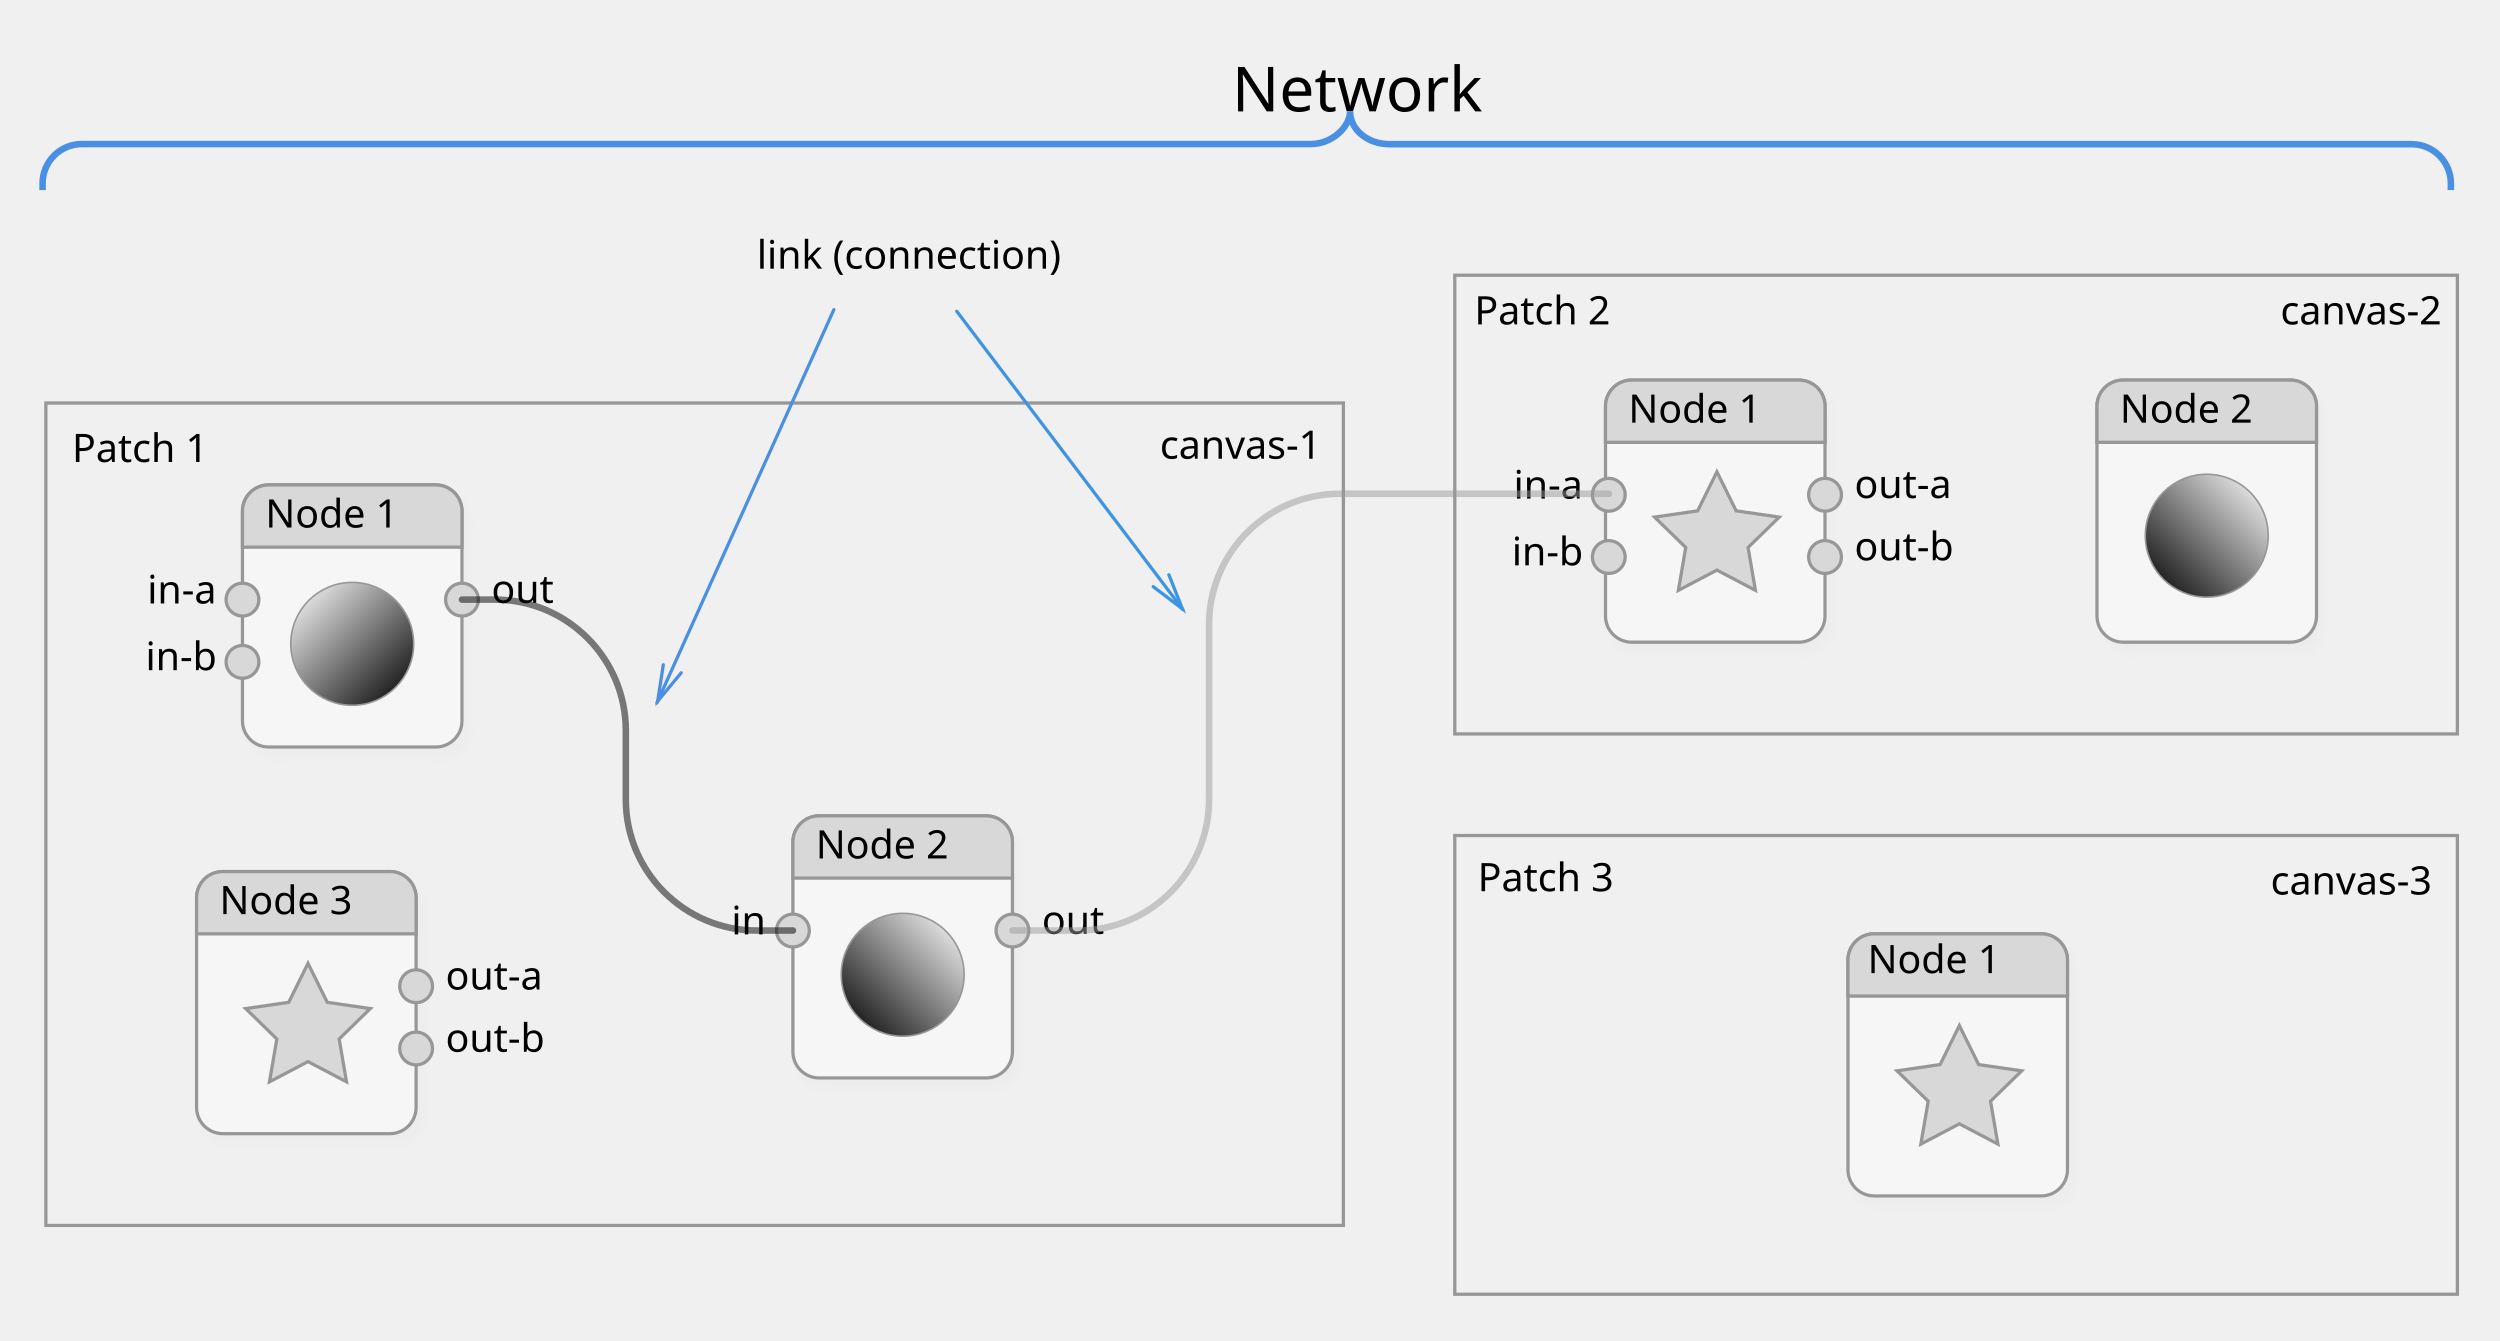
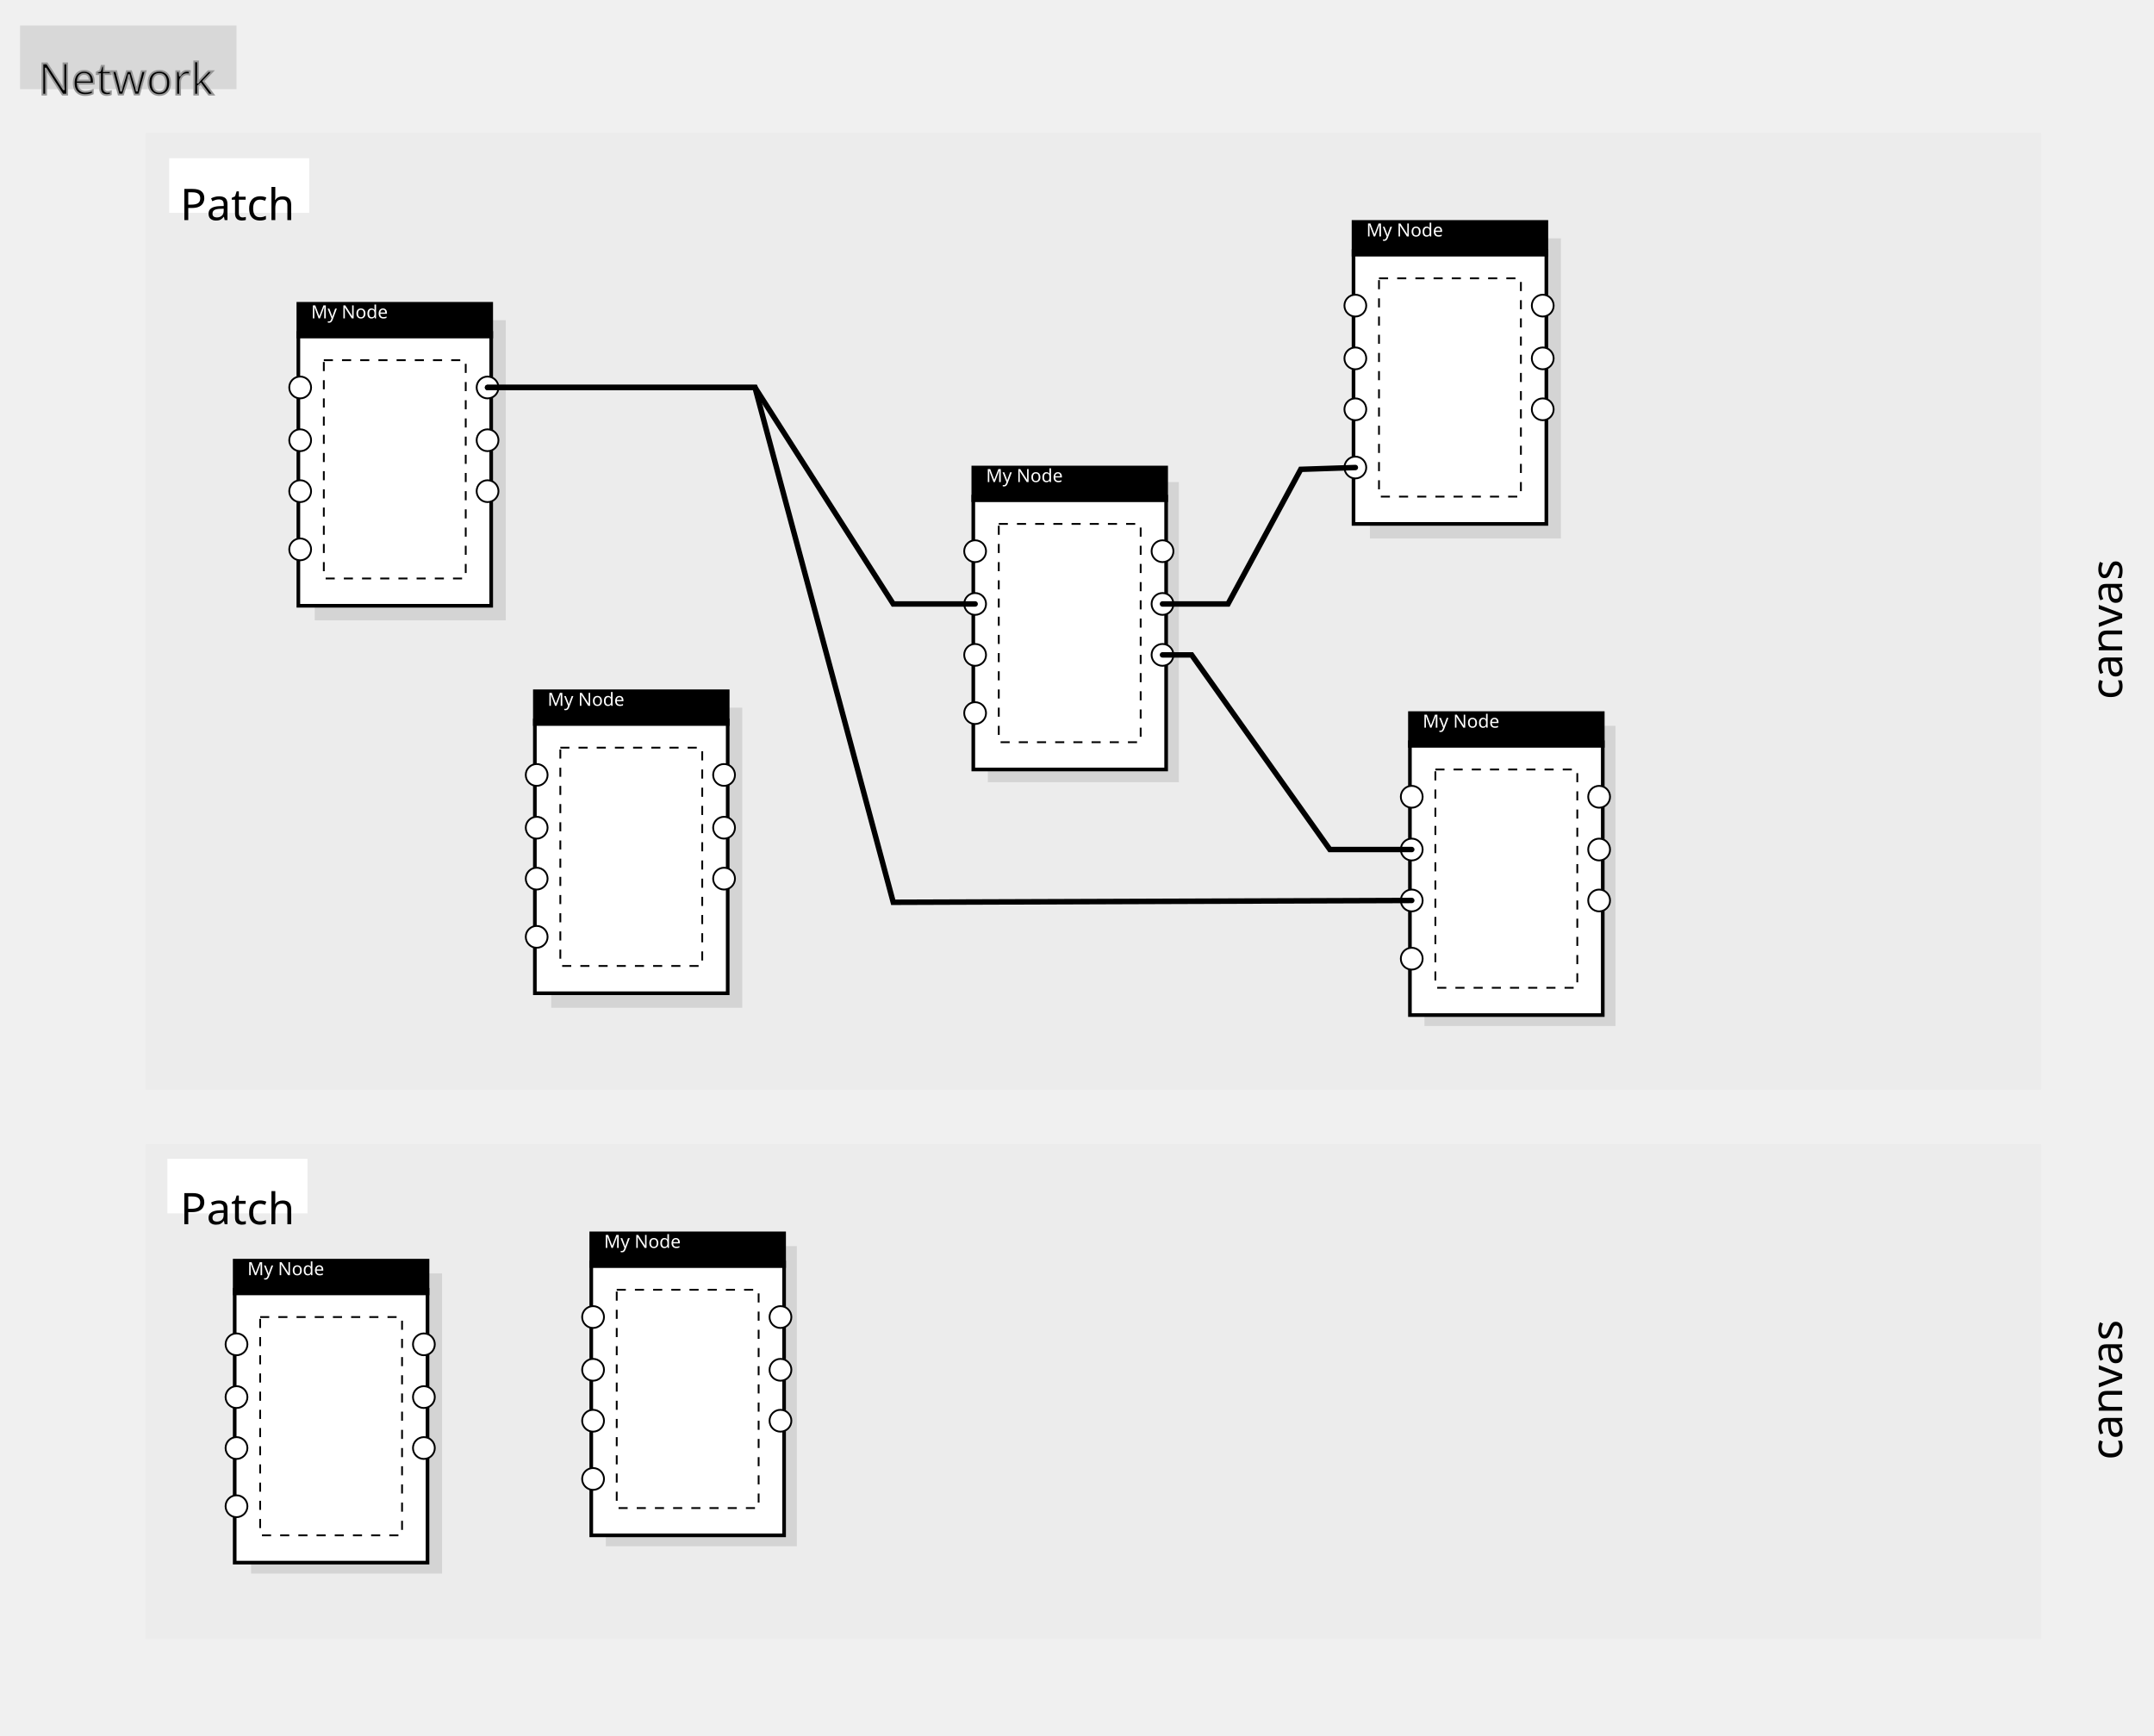
- <svg xmlns="http://www.w3.org/2000/svg" xmlns:xlink="http://www.w3.org/1999/xlink" width="763px" height="409px" viewBox="0 0 763 409" version="1.1">
+ <svg xmlns="http://www.w3.org/2000/svg" width="1184px" height="954px" viewBox="0 0 1184 954" version="1.1">
  <description>Created with Sketch (http://www.bohemiancoding.com/sketch)</description>
-   <defs>
-     <filter x="-50%" y="-50%" width="200%" height="200%" filterUnits="objectBoundingBox" id="filter-1">
-       <feOffset dx="2" dy="3" in="SourceAlpha" result="shadowOffsetOuter1" />
-       <feGaussianBlur stdDeviation="1.5" in="shadowOffsetOuter1" result="shadowBlurOuter1" />
-       <feColorMatrix values="0 0 0 0 0.831   0 0 0 0 0.831   0 0 0 0 0.831  0 0 0 0.7 0" in="shadowBlurOuter1" type="matrix" result="shadowMatrixOuter1" />
-       <feMerge>
-         <feMergeNode in="shadowMatrixOuter1" />
-         <feMergeNode in="SourceGraphic" />
-       </feMerge>
-     </filter>
-     <linearGradient x1="0%" y1="0%" x2="100%" y2="100%" id="linearGradient-2" stop-opacity="0.5">
-       <stop stop-color="#FFFFFF" offset="0%" />
-       <stop stop-color="#000000" offset="100%" />
-     </linearGradient>
-     <circle id="path-3" cx="63.5" cy="48.5" r="18.5" />
-     <filter x="-50%" y="-50%" width="200%" height="200%" filterUnits="objectBoundingBox" id="filter-4">
-       <feOffset dx="2" dy="3" in="SourceAlpha" result="shadowOffsetOuter1" />
-       <feGaussianBlur stdDeviation="1.5" in="shadowOffsetOuter1" result="shadowBlurOuter1" />
-       <feColorMatrix values="0 0 0 0 0.831   0 0 0 0 0.831   0 0 0 0 0.831  0 0 0 0.7 0" in="shadowBlurOuter1" type="matrix" result="shadowMatrixOuter1" />
-       <feMerge>
-         <feMergeNode in="shadowMatrixOuter1" />
-         <feMergeNode in="SourceGraphic" />
-       </feMerge>
-     </filter>
-     <linearGradient x1="100%" y1="0%" x2="0%" y2="100%" id="linearGradient-5" stop-opacity="0.5">
-       <stop stop-color="#FFFFFF" offset="0%" />
-       <stop stop-color="#000000" offset="100%" />
-     </linearGradient>
-     <circle id="path-6" cx="63.5" cy="48.5" r="18.5" />
-     <filter x="-50%" y="-50%" width="200%" height="200%" filterUnits="objectBoundingBox" id="filter-7">
-       <feOffset dx="2" dy="3" in="SourceAlpha" result="shadowOffsetOuter1" />
-       <feGaussianBlur stdDeviation="1.5" in="shadowOffsetOuter1" result="shadowBlurOuter1" />
-       <feColorMatrix values="0 0 0 0 0.831   0 0 0 0 0.831   0 0 0 0 0.831  0 0 0 0.7 0" in="shadowBlurOuter1" type="matrix" result="shadowMatrixOuter1" />
-       <feMerge>
-         <feMergeNode in="shadowMatrixOuter1" />
-         <feMergeNode in="SourceGraphic" />
-       </feMerge>
-     </filter>
-     <filter x="-50%" y="-50%" width="200%" height="200%" filterUnits="objectBoundingBox" id="filter-8">
-       <feOffset dx="2" dy="3" in="SourceAlpha" result="shadowOffsetOuter1" />
-       <feGaussianBlur stdDeviation="1.5" in="shadowOffsetOuter1" result="shadowBlurOuter1" />
-       <feColorMatrix values="0 0 0 0 0.831   0 0 0 0 0.831   0 0 0 0 0.831  0 0 0 0.7 0" in="shadowBlurOuter1" type="matrix" result="shadowMatrixOuter1" />
-       <feMerge>
-         <feMergeNode in="shadowMatrixOuter1" />
-         <feMergeNode in="SourceGraphic" />
-       </feMerge>
-     </filter>
-     <filter x="-50%" y="-50%" width="200%" height="200%" filterUnits="objectBoundingBox" id="filter-9">
-       <feOffset dx="2" dy="3" in="SourceAlpha" result="shadowOffsetOuter1" />
-       <feGaussianBlur stdDeviation="1.5" in="shadowOffsetOuter1" result="shadowBlurOuter1" />
-       <feColorMatrix values="0 0 0 0 0.831   0 0 0 0 0.831   0 0 0 0 0.831  0 0 0 0.7 0" in="shadowBlurOuter1" type="matrix" result="shadowMatrixOuter1" />
-       <feMerge>
-         <feMergeNode in="shadowMatrixOuter1" />
-         <feMergeNode in="SourceGraphic" />
-       </feMerge>
-     </filter>
-     <circle id="path-10" cx="33.5" cy="47.5" r="18.5" />
-     <filter x="-50%" y="-50%" width="200%" height="200%" filterUnits="objectBoundingBox" id="filter-11">
-       <feOffset dx="2" dy="3" in="SourceAlpha" result="shadowOffsetOuter1" />
-       <feGaussianBlur stdDeviation="1.5" in="shadowOffsetOuter1" result="shadowBlurOuter1" />
-       <feColorMatrix values="0 0 0 0 0.831   0 0 0 0 0.831   0 0 0 0 0.831  0 0 0 0.7 0" in="shadowBlurOuter1" type="matrix" result="shadowMatrixOuter1" />
-       <feMerge>
-         <feMergeNode in="shadowMatrixOuter1" />
-         <feMergeNode in="SourceGraphic" />
-       </feMerge>
-     </filter>
-   </defs>
+   <defs />
  <g id="Page-1" stroke="none" stroke-width="1" fill="none" fill-rule="evenodd">
-     <g id="Canvas-1" transform="translate(14, 123)">
-       <rect id="Canvas" stroke="#979797" x="0" y="0" width="396" height="251" />
-       <g id="Node-1" transform="translate(30, 25)">
-         <rect id="Rectangle-2" stroke="#979797" fill="#F6F6F6" filter="url(#filter-1)" x="30" y="0" width="67" height="80" rx="8" />
-         <path d="M37.999,3.28249283e-08 C33.581,3.28249283e-08 30,3.574 30,8.003 L30,19 L97,19 L97,8.003 C97,3.583 93.421,3.28249285e-08 89.001,3.28249285e-08 L37.999,3.28249283e-08 Z" id="Rectangle-3" stroke="#979797" fill="#D8D8D8" />
-         <g id="Oval-1">
-           <use stroke="#979797" stroke-width="1" fill="#D8D8D8" xlink:href="#path-3" />
-           <use stroke="none" fill="url(#linearGradient-2)" xlink:href="#path-3" />
-         </g>
-         <text fill="#FFFFFF" font-family="PT Sans" font-size="12" font-weight="normal" line-spacing="16">
-           <tspan x="37" y="13" fill="#000000">Node 1</tspan>
-         </text>
-         <circle id="Oval-2" stroke="#979797" fill="#D8D8D8" cx="30" cy="35" r="5" />
-         <circle id="Oval-2" stroke="#979797" fill="#D8D8D8" cx="30" cy="54" r="5" />
-         <circle id="Oval-2" stroke="#979797" fill="#D8D8D8" cx="97" cy="35" r="5" />
-         <text id="in-a" font-family="PT Sans" font-size="12" font-weight="normal" line-spacing="16" fill="#000000">
-           <tspan x="0.948" y="36.179">in-a</tspan>
-         </text>
-         <text id="in-b" font-family="PT Sans" font-size="12" font-weight="normal" line-spacing="16" fill="#000000">
-           <tspan x="0.42" y="56.536">in-b</tspan>
-         </text>
-         <text id="out" font-family="PT Sans" font-size="12" font-weight="normal" line-spacing="16" fill="#000000">
-           <tspan x="106" y="36">out</tspan>
-         </text>
-       </g>
-       <g id="Node-2" transform="translate(198, 126)">
-         <rect id="Rectangle-2" stroke="#979797" fill="#F6F6F6" filter="url(#filter-4)" x="30" y="0" width="67" height="80" rx="8" />
-         <path d="M37.999,3.28249283e-08 C33.581,3.28249283e-08 30,3.574 30,8.003 L30,19 L97,19 L97,8.003 C97,3.583 93.421,3.28249285e-08 89.001,3.28249285e-08 L37.999,3.28249283e-08 Z" id="Rectangle-3" stroke="#979797" fill="#D8D8D8" />
-         <g id="Oval-1">
-           <use stroke="#979797" stroke-width="1" fill="#D8D8D8" xlink:href="#path-6" />
-           <use stroke="none" fill="url(#linearGradient-5)" xlink:href="#path-6" />
-         </g>
-         <text fill="#FFFFFF" font-family="PT Sans" font-size="12" font-weight="normal" line-spacing="16">
-           <tspan x="37" y="13" fill="#000000">Node 2</tspan>
-         </text>
-         <circle id="Oval-2" stroke="#979797" fill="#D8D8D8" cx="30" cy="35" r="5" />
-         <circle id="Oval-2" stroke="#979797" fill="#D8D8D8" cx="97" cy="35" r="5" />
-         <text id="in" font-family="PT Sans" font-size="12" font-weight="normal" line-spacing="16" fill="#000000">
-           <tspan x="11.22" y="36.179">in</tspan>
-         </text>
-         <text id="out" font-family="PT Sans" font-size="12" font-weight="normal" line-spacing="16" fill="#000000">
-           <tspan x="106" y="36">out</tspan>
-         </text>
-       </g>
-       <g id="Node-3" transform="translate(46, 143)">
-         <rect id="Rectangle-2" stroke="#979797" fill="#F6F6F6" filter="url(#filter-7)" x="0" y="0" width="67" height="80" rx="8" />
-         <path d="M7.999,3.28249283e-08 C3.581,3.28249283e-08 4.91494719e-11,3.574 1.95772242e-08,8.003 L6.80673175e-08,19 L67,19 L67,8.003 C67,3.583 63.421,3.28249285e-08 59.001,3.28249285e-08 L7.999,3.28249283e-08 Z" id="Rectangle-3" stroke="#979797" fill="#D8D8D8" />
-         <text fill="#FFFFFF" font-family="PT Sans" font-size="12" font-weight="normal" line-spacing="16">
-           <tspan x="7" y="13" fill="#000000">Node 3</tspan>
-         </text>
-         <circle id="Oval-2" stroke="#979797" fill="#D8D8D8" cx="67" cy="35" r="5" />
-         <text id="out-a" font-family="PT Sans" font-size="12" font-weight="normal" line-spacing="16" fill="#000000">
-           <tspan x="76" y="36">out-a</tspan>
-         </text>
-         <circle id="Oval-2" stroke="#979797" fill="#D8D8D8" cx="67" cy="54" r="5" />
-         <text id="out-b" font-family="PT Sans" font-size="12" font-weight="normal" line-spacing="16" fill="#000000">
-           <tspan x="76" y="55">out-b</tspan>
-         </text>
-         <polygon id="Star-1" stroke="#979797" fill="#D8D8D8" points="34 58 22.244 64.18 24.489 51.09 14.979 41.82 28.122 39.91 34 28 39.878 39.91 53.021 41.82 43.511 51.09 45.756 64.18 " />
-       </g>
+     <rect id="Rectangle-21" x="0" y="0" width="1184" height="954" />
+     <rect id="Rectangle-1" fill="#ECECEC" x="80" y="73" width="1042" height="526" />
+     <rect id="Rectangle-1" x="70" y="63" width="1042" height="526" />
+     <rect id="Rectangle-1" fill="#ECECEC" x="80" y="629" width="1042" height="272" />
+     <rect id="Rectangle-1" x="70" y="619" width="1042" height="272" />
+     <g id="Node" transform="translate(159, 165)">
+       <rect id="Rectangle-22" fill="#D4D4D4" x="14" y="11" width="105" height="165" />
+       <path d="M5,18 L5,168 L111,168 L111,18 L5,18 Z" id="Rectangle-2" stroke="#000000" stroke-width="2" fill="#FFFFFF" />
+       <rect id="Rectangle-3" stroke="#000000" stroke-width="2" fill="#000000" x="5" y="2" width="106" height="18" />
+       <text id="My-Node" font-family="Lucida Grande" font-size="10" font-weight="normal" line-spacing="16" fill="#FFFFFF">
+         <tspan x="12" y="10">My Node</tspan>
+       </text>
+       <circle id="Oval-1" stroke="#000000" fill="#FFFFFF" cx="6" cy="48" r="6" />
+       <circle id="Oval-1" stroke="#000000" fill="#FFFFFF" cx="6" cy="77" r="6" />
+       <circle id="Oval-1" stroke="#000000" fill="#FFFFFF" cx="6" cy="105" r="6" />
+       <circle id="Oval-1" stroke="#000000" fill="#FFFFFF" cx="6" cy="137" r="6" />
+       <circle id="Oval-1" stroke="#000000" fill="#FFFFFF" cx="109" cy="48" r="6" />
+       <circle id="Oval-1" stroke="#000000" fill="#FFFFFF" cx="109" cy="77" r="6" />
+       <circle id="Oval-1" stroke="#000000" fill="#FFFFFF" cx="109" cy="105" r="6" />
+       <rect id="Rectangle-4" stroke="#000000" stroke-dasharray="5" x="19" y="33" width="78" height="120" />
    </g>
-     <g id="Canvas-2" transform="translate(444, 84)">
-       <rect id="Canvas" stroke="#979797" x="0" y="0" width="306" height="140" />
-       <g id="Node-1" transform="translate(17, 32)">
-         <rect id="Rectangle-2" stroke="#979797" fill="#F6F6F6" filter="url(#filter-8)" x="29" y="0" width="67" height="80" rx="8" />
-         <path d="M36.999,3.28249283e-08 C32.581,3.28249283e-08 29,3.574 29,8.003 L29,19 L96,19 L96,8.003 C96,3.583 92.421,3.28249285e-08 88.001,3.28249285e-08 L36.999,3.28249283e-08 Z" id="Rectangle-3" stroke="#979797" fill="#D8D8D8" />
-         <text fill="#FFFFFF" font-family="PT Sans" font-size="12" font-weight="normal" line-spacing="16">
-           <tspan x="36" y="13" fill="#000000">Node 1</tspan>
-         </text>
-         <circle id="Oval-2" stroke="#979797" fill="#D8D8D8" cx="96" cy="35" r="5" />
-         <text id="out-a" font-family="PT Sans" font-size="12" font-weight="normal" line-spacing="16" fill="#000000">
-           <tspan x="105" y="36">out-a</tspan>
-         </text>
-         <circle id="Oval-2" stroke="#979797" fill="#D8D8D8" cx="96" cy="54" r="5" />
-         <text id="out-b" font-family="PT Sans" font-size="12" font-weight="normal" line-spacing="16" fill="#000000">
-           <tspan x="105" y="55">out-b</tspan>
-         </text>
-         <polygon id="Star-1" stroke="#979797" fill="#D8D8D8" points="63 58 51.244 64.18 53.489 51.09 43.979 41.82 57.122 39.91 63 28 68.878 39.91 82.021 41.82 72.511 51.09 74.756 64.18 " />
-         <circle id="Oval-2" stroke="#979797" fill="#D8D8D8" cx="30" cy="35" r="5" />
-         <circle id="Oval-2" stroke="#979797" fill="#D8D8D8" cx="30" cy="54" r="5" />
-         <text id="in-a" font-family="PT Sans" font-size="12" font-weight="normal" line-spacing="16" fill="#000000">
-           <tspan x="0.948" y="36.179">in-a</tspan>
-         </text>
-         <text id="in-b" font-family="PT Sans" font-size="12" font-weight="normal" line-spacing="16" fill="#000000">
-           <tspan x="0.42" y="56.536">in-b</tspan>
-         </text>
-       </g>
-       <g id="Node-2" transform="translate(196, 32)">
-         <rect id="Rectangle-2" stroke="#979797" fill="#F6F6F6" filter="url(#filter-9)" x="0" y="0" width="67" height="80" rx="8" />
-         <path d="M7.999,3.28249283e-08 C3.581,3.28249283e-08 4.91494719e-11,3.574 1.95772242e-08,8.003 L6.80673175e-08,19 L67,19 L67,8.003 C67,3.583 63.421,3.28249285e-08 59.001,3.28249285e-08 L7.999,3.28249283e-08 Z" id="Rectangle-3" stroke="#979797" fill="#D8D8D8" />
-         <text fill="#FFFFFF" font-family="PT Sans" font-size="12" font-weight="normal" line-spacing="16">
-           <tspan x="7" y="13" fill="#000000">Node 2</tspan>
-         </text>
-         <g id="Oval-1">
-           <use stroke="#979797" stroke-width="1" fill="#D8D8D8" xlink:href="#path-10" />
-           <use stroke="none" fill="url(#linearGradient-5)" xlink:href="#path-10" />
-         </g>
-       </g>
+     <g id="Node" transform="translate(289, 378)">
+       <rect id="Rectangle-22" fill="#D4D4D4" x="14" y="11" width="105" height="165" />
+       <path d="M5,18 L5,168 L111,168 L111,18 L5,18 Z" id="Rectangle-2" stroke="#000000" stroke-width="2" fill="#FFFFFF" />
+       <rect id="Rectangle-3" stroke="#000000" stroke-width="2" fill="#000000" x="5" y="2" width="106" height="18" />
+       <text id="My-Node" font-family="Lucida Grande" font-size="10" font-weight="normal" line-spacing="16" fill="#FFFFFF">
+         <tspan x="12" y="10">My Node</tspan>
+       </text>
+       <circle id="Oval-1" stroke="#000000" fill="#FFFFFF" cx="6" cy="48" r="6" />
+       <circle id="Oval-1" stroke="#000000" fill="#FFFFFF" cx="6" cy="77" r="6" />
+       <circle id="Oval-1" stroke="#000000" fill="#FFFFFF" cx="6" cy="105" r="6" />
+       <circle id="Oval-1" stroke="#000000" fill="#FFFFFF" cx="6" cy="137" r="6" />
+       <circle id="Oval-1" stroke="#000000" fill="#FFFFFF" cx="109" cy="48" r="6" />
+       <circle id="Oval-1" stroke="#000000" fill="#FFFFFF" cx="109" cy="77" r="6" />
+       <circle id="Oval-1" stroke="#000000" fill="#FFFFFF" cx="109" cy="105" r="6" />
+       <rect id="Rectangle-4" stroke="#000000" stroke-dasharray="5" x="19" y="33" width="78" height="120" />
    </g>
-     <g id="Canvas-2-copy" transform="translate(444, 255)">
-       <rect id="Canvas" stroke="#979797" x="0" y="0" width="306" height="140" />
-       <g id="Node-2" transform="translate(120, 30)">
-         <rect id="Rectangle-2" stroke="#979797" fill="#F6F6F6" filter="url(#filter-11)" x="0" y="0" width="67" height="80" rx="8" />
-         <path d="M7.999,3.28249283e-08 C3.581,3.28249283e-08 4.91494719e-11,3.574 1.95772242e-08,8.003 L6.80673175e-08,19 L67,19 L67,8.003 C67,3.583 63.421,3.28249285e-08 59.001,3.28249285e-08 L7.999,3.28249283e-08 Z" id="Rectangle-3" stroke="#979797" fill="#D8D8D8" />
-         <text id="Node-1" fill="#FFFFFF" font-family="PT Sans" font-size="12" font-weight="normal" line-spacing="16">
-           <tspan x="6" y="12" fill="#000000">Node 1</tspan>
-         </text>
-         <polygon id="Star-1" stroke="#979797" fill="#D8D8D8" points="34 58 22.244 64.18 24.489 51.09 14.979 41.82 28.122 39.91 34 28 39.878 39.91 53.021 41.82 43.511 51.09 45.756 64.18 " />
-       </g>
+     <g id="Node" transform="translate(530, 255)">
+       <rect id="Rectangle-22" fill="#D4D4D4" x="13" y="10" width="105" height="165" />
+       <path d="M5,18 L5,168 L111,168 L111,18 L5,18 Z" id="Rectangle-2" stroke="#000000" stroke-width="2" fill="#FFFFFF" />
+       <rect id="Rectangle-3" stroke="#000000" stroke-width="2" fill="#000000" x="5" y="2" width="106" height="18" />
+       <text id="My-Node" font-family="Lucida Grande" font-size="10" font-weight="normal" line-spacing="16" fill="#FFFFFF">
+         <tspan x="12" y="10">My Node</tspan>
+       </text>
+       <circle id="Oval-1" stroke="#000000" fill="#FFFFFF" cx="6" cy="48" r="6" />
+       <circle id="Oval-1" stroke="#000000" fill="#FFFFFF" cx="6" cy="77" r="6" />
+       <circle id="Oval-1" stroke="#000000" fill="#FFFFFF" cx="6" cy="105" r="6" />
+       <circle id="Oval-1" stroke="#000000" fill="#FFFFFF" cx="6" cy="137" r="6" />
+       <circle id="Oval-1" stroke="#000000" fill="#FFFFFF" cx="109" cy="48" r="6" />
+       <circle id="Oval-1" stroke="#000000" fill="#FFFFFF" cx="109" cy="77" r="6" />
+       <circle id="Oval-1" stroke="#000000" fill="#FFFFFF" cx="109" cy="105" r="6" />
+       <rect id="Rectangle-4" stroke="#000000" stroke-dasharray="5" x="19" y="33" width="78" height="120" />
    </g>
-     <path d="M141,183 L150.998,183 C173.091,183 191,200.911 191,222.99 L191,244.01 C191,266.096 208.909,284 230.997,284 L242,284" id="Path-1" stroke-opacity="0.504" stroke="#000000" stroke-width="2" stroke-linecap="round" />
-     <path d="M309,284 L329,284 C351.091,284 369,266.091 369,244.004 L369,190.692 C369,168.603 386.91,150.696 409.004,150.696 L491.045,150.696" id="Path-2" stroke-opacity="0.5" stroke="#9B9B9B" stroke-width="2" stroke-linecap="round" />
-     <text id="canvas-1" fill="#3D94E1" font-family="PT Sans" font-size="12" font-weight="normal" line-spacing="16">
-       <tspan x="354" y="140" fill="#000000">canvas-1</tspan>
+     <g id="Node" transform="translate(770, 390)">
+       <rect id="Rectangle-22" fill="#D4D4D4" x="13" y="9" width="105" height="165" />
+       <path d="M5,18 L5,168 L111,168 L111,18 L5,18 Z" id="Rectangle-2" stroke="#000000" stroke-width="2" fill="#FFFFFF" />
+       <rect id="Rectangle-3" stroke="#000000" stroke-width="2" fill="#000000" x="5" y="2" width="106" height="18" />
+       <text id="My-Node" font-family="Lucida Grande" font-size="10" font-weight="normal" line-spacing="16" fill="#FFFFFF">
+         <tspan x="12" y="10">My Node</tspan>
+       </text>
+       <circle id="Oval-1" stroke="#000000" fill="#FFFFFF" cx="6" cy="48" r="6" />
+       <circle id="Oval-1" stroke="#000000" fill="#FFFFFF" cx="6" cy="77" r="6" />
+       <circle id="Oval-1" stroke="#000000" fill="#FFFFFF" cx="6" cy="105" r="6" />
+       <circle id="Oval-1" stroke="#000000" fill="#FFFFFF" cx="6" cy="137" r="6" />
+       <circle id="Oval-1" stroke="#000000" fill="#FFFFFF" cx="109" cy="48" r="6" />
+       <circle id="Oval-1" stroke="#000000" fill="#FFFFFF" cx="109" cy="77" r="6" />
+       <circle id="Oval-1" stroke="#000000" fill="#FFFFFF" cx="109" cy="105" r="6" />
+       <rect id="Rectangle-4" stroke="#000000" stroke-dasharray="5" x="19" y="33" width="78" height="120" />
+     </g>
+     <g id="Node" transform="translate(124, 691)">
+       <rect id="Rectangle-22" fill="#D4D4D4" x="14" y="9" width="105" height="165" />
+       <path d="M5,18 L5,168 L111,168 L111,18 L5,18 Z" id="Rectangle-2" stroke="#000000" stroke-width="2" fill="#FFFFFF" />
+       <rect id="Rectangle-3" stroke="#000000" stroke-width="2" fill="#000000" x="5" y="2" width="106" height="18" />
+       <text id="My-Node" font-family="Lucida Grande" font-size="10" font-weight="normal" line-spacing="16" fill="#FFFFFF">
+         <tspan x="12" y="10">My Node</tspan>
+       </text>
+       <circle id="Oval-1" stroke="#000000" fill="#FFFFFF" cx="6" cy="48" r="6" />
+       <circle id="Oval-1" stroke="#000000" fill="#FFFFFF" cx="6" cy="77" r="6" />
+       <circle id="Oval-1" stroke="#000000" fill="#FFFFFF" cx="6" cy="105" r="6" />
+       <circle id="Oval-1" stroke="#000000" fill="#FFFFFF" cx="6" cy="137" r="6" />
+       <circle id="Oval-1" stroke="#000000" fill="#FFFFFF" cx="109" cy="48" r="6" />
+       <circle id="Oval-1" stroke="#000000" fill="#FFFFFF" cx="109" cy="77" r="6" />
+       <circle id="Oval-1" stroke="#000000" fill="#FFFFFF" cx="109" cy="105" r="6" />
+       <rect id="Rectangle-4" stroke="#000000" stroke-dasharray="5" x="19" y="33" width="78" height="120" />
+     </g>
+     <rect id="Rectangle-22" fill="#D4D4D4" x="333" y="685" width="105" height="165" />
+     <g id="Node" transform="translate(320, 676)">
+       <path d="M5,18 L5,168 L111,168 L111,18 L5,18 Z" id="Rectangle-2" stroke="#000000" stroke-width="2" fill="#FFFFFF" />
+       <rect id="Rectangle-3" stroke="#000000" stroke-width="2" fill="#000000" x="5" y="2" width="106" height="18" />
+       <text id="My-Node" font-family="Lucida Grande" font-size="10" font-weight="normal" line-spacing="16" fill="#FFFFFF">
+         <tspan x="12" y="10">My Node</tspan>
+       </text>
+       <circle id="Oval-1" stroke="#000000" fill="#FFFFFF" cx="6" cy="48" r="6" />
+       <circle id="Oval-1" stroke="#000000" fill="#FFFFFF" cx="6" cy="77" r="6" />
+       <circle id="Oval-1" stroke="#000000" fill="#FFFFFF" cx="6" cy="105" r="6" />
+       <circle id="Oval-1" stroke="#000000" fill="#FFFFFF" cx="6" cy="137" r="6" />
+       <circle id="Oval-1" stroke="#000000" fill="#FFFFFF" cx="109" cy="48" r="6" />
+       <circle id="Oval-1" stroke="#000000" fill="#FFFFFF" cx="109" cy="77" r="6" />
+       <circle id="Oval-1" stroke="#000000" fill="#FFFFFF" cx="109" cy="105" r="6" />
+       <rect id="Rectangle-4" stroke="#000000" stroke-dasharray="5" x="19" y="33" width="78" height="120" />
+     </g>
+     <g id="Node" transform="translate(739, 120)">
+       <rect id="Rectangle-22" fill="#D4D4D4" x="14" y="11" width="105" height="165" />
+       <path d="M5,18 L5,168 L111,168 L111,18 L5,18 Z" id="Rectangle-2" stroke="#000000" stroke-width="2" fill="#FFFFFF" />
+       <rect id="Rectangle-3" stroke="#000000" stroke-width="2" fill="#000000" x="5" y="2" width="106" height="18" />
+       <text id="My-Node" font-family="Lucida Grande" font-size="10" font-weight="normal" line-spacing="16" fill="#FFFFFF">
+         <tspan x="12" y="10">My Node</tspan>
+       </text>
+       <circle id="Oval-1" stroke="#000000" fill="#FFFFFF" cx="6" cy="48" r="6" />
+       <circle id="Oval-1" stroke="#000000" fill="#FFFFFF" cx="6" cy="77" r="6" />
+       <circle id="Oval-1" stroke="#000000" fill="#FFFFFF" cx="6" cy="105" r="6" />
+       <circle id="Oval-1" stroke="#000000" fill="#FFFFFF" cx="6" cy="137" r="6" />
+       <circle id="Oval-1" stroke="#000000" fill="#FFFFFF" cx="109" cy="48" r="6" />
+       <circle id="Oval-1" stroke="#000000" fill="#FFFFFF" cx="109" cy="77" r="6" />
+       <circle id="Oval-1" stroke="#000000" fill="#FFFFFF" cx="109" cy="105" r="6" />
+       <rect id="Rectangle-4" stroke="#000000" stroke-dasharray="5" x="19" y="33" width="78" height="120" />
+     </g>
+     <rect id="Rectangle-32" fill="#D8D8D8" x="11" y="14" width="119" height="35" />
+     <text id="Network" stroke="#979797" fill="#000000" font-family="Lucida Grande" font-size="24" font-weight="normal" line-spacing="16">
+       <tspan x="21" y="52">Network</tspan>
    </text>
-     <text id="canvas-2" fill="#3D94E1" font-family="PT Sans" font-size="12" font-weight="normal" line-spacing="16">
-       <tspan x="696" y="99" fill="#000000">canvas-2</tspan>
+     <text id="canvas" transform="translate(1151.5, 345) rotate(-90) translate(-1151.5, -345) " font-family="Lucida Grande" font-size="24" font-weight="normal" line-spacing="16" fill="#000000">
+       <tspan x="1112" y="360">canvas</tspan>
    </text>
-     <text id="canvas-3" fill="#3D94E1" font-family="PT Sans" font-size="12" font-weight="normal" line-spacing="16">
-       <tspan x="693" y="273" fill="#000000">canvas-3</tspan>
+     <text id="canvas" transform="translate(1151.5, 763) rotate(-90) translate(-1151.5, -763) " font-family="Lucida Grande" font-size="24" font-weight="normal" line-spacing="16" fill="#000000">
+       <tspan x="1112" y="778">canvas</tspan>
    </text>
-     <text id="Patch-1" font-family="PT Sans" font-size="12" font-weight="normal" line-spacing="16" text-decoration="underline" fill="#000000">
-       <tspan x="22" y="141">Patch 1</tspan>
+     <rect id="Rectangle-33" fill="#FFFFFF" x="93" y="87" width="77" height="30" />
+     <text id="Patch" font-family="Lucida Grande" font-size="24" font-weight="normal" line-spacing="16" fill="#000000">
+       <tspan x="99" y="121">Patch</tspan>
    </text>
-     <text id="Patch-2" font-family="PT Sans" font-size="12" font-weight="normal" line-spacing="16" text-decoration="underline" fill="#000000">
-       <tspan x="450" y="99">Patch 2</tspan>
+     <rect id="Rectangle-33" fill="#FFFFFF" x="92" y="637" width="77" height="30" />
+     <text id="Patch" font-family="Lucida Grande" font-size="24" font-weight="normal" line-spacing="16" fill="#000000">
+       <tspan x="99" y="673">Patch</tspan>
    </text>
-     <text id="Network" font-family="PT Sans" font-size="19" font-weight="normal" line-spacing="16" fill="#000000">
-       <tspan x="376" y="34">Network</tspan>
-     </text>
-     <text id="Patch-3" font-family="PT Sans" font-size="12" font-weight="normal" line-spacing="16" text-decoration="underline" fill="#000000">
-       <tspan x="451" y="272">Patch 3</tspan>
-     </text>
-     <path d="M13,58 L13,55.959 C13,49.335 18.377,43.964 24.997,43.964 L400.049,43.964 C406.674,43.964 412.046,38.588 412.046,34 L412.046,34 L412.046,34 C412.02,39.523 417.38,44 424.008,44 L735.998,44 C742.63,44 748.006,49.373 748.006,55.994 L748.006,58" id="Path-3" stroke="#4990E2" stroke-width="2" />
-     <path d="M254.5,94.5 L200.5,214.5" id="Path-4" stroke="#4990E2" stroke-linecap="round" />
-     <path id="Path-4-decoration-1" d="M202.438,202.882 C201.845,206.76 201.336,210.084 200.742,213.962 C203.251,210.946 205.401,208.36 207.91,205.344" stroke="#4990E2" stroke-linecap="round" />
-     <path d="M292,95 L361,186" id="Path-5" stroke="#3D94E1" stroke-linecap="round" />
-     <path id="Path-5-decoration-1" d="M351.962,179.046 C355.083,181.424 357.758,183.462 360.878,185.839 C359.431,182.193 358.191,179.067 356.743,175.421" stroke="#3D94E1" stroke-linecap="round" />
-     <text id="link-(connection)" font-family="PT Sans" font-size="12" font-weight="normal" line-spacing="16" text-decoration="underline" fill="#000000">
-       <tspan x="231" y="82">link (connection)</tspan>
-     </text>
+     <path d="M268,213 L415,213 L491,332 L536,332" id="Path-1" stroke="#000000" stroke-width="3" stroke-linecap="round" />
+     <path d="M639,360 L655,360 L731,467 L776,467" id="Path-1" stroke="#000000" stroke-width="3" stroke-linecap="round" />
+     <path d="M639,257 L675,257 L715,331 L745,332" id="Path-1" stroke="#000000" stroke-width="3" stroke-linecap="round" transform="translate(692, 294.5) scale(1, -1) translate(-692, -294.5) " />
+     <path d="M268,213 L415,213 L491,496 L776,495" id="Path-1" stroke="#000000" stroke-width="3" stroke-linecap="round" />
  </g>
</svg>
